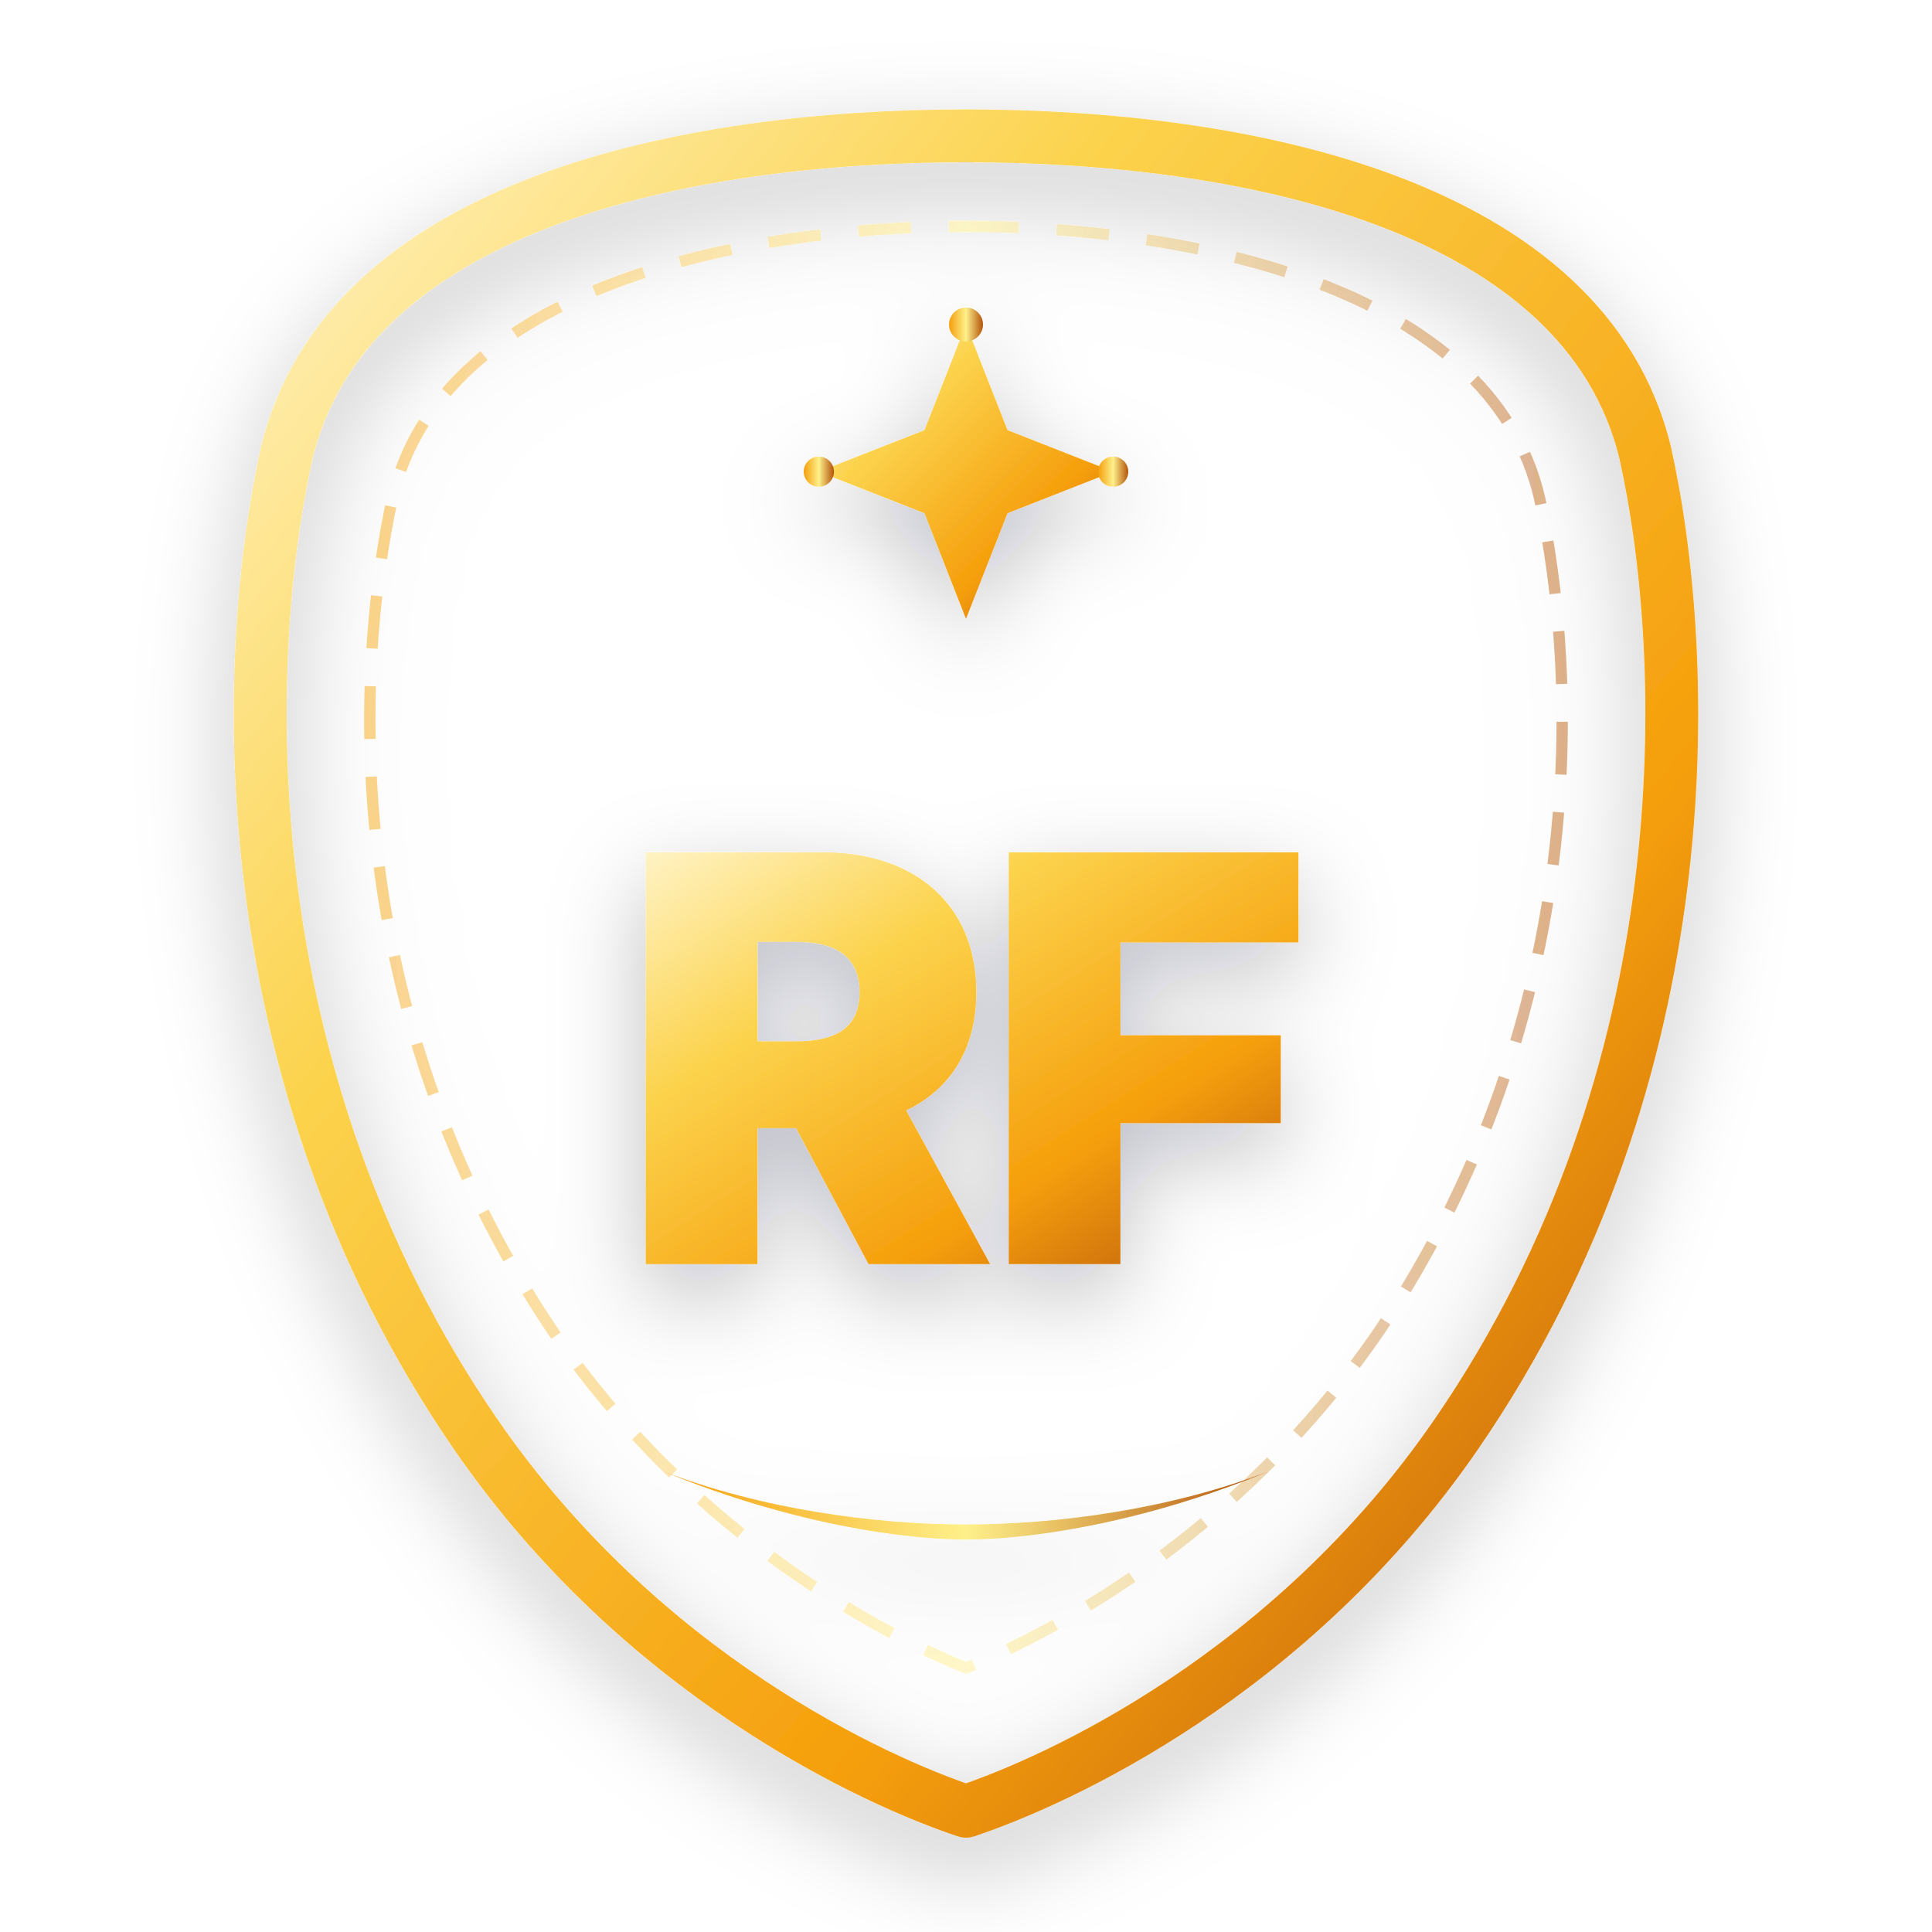
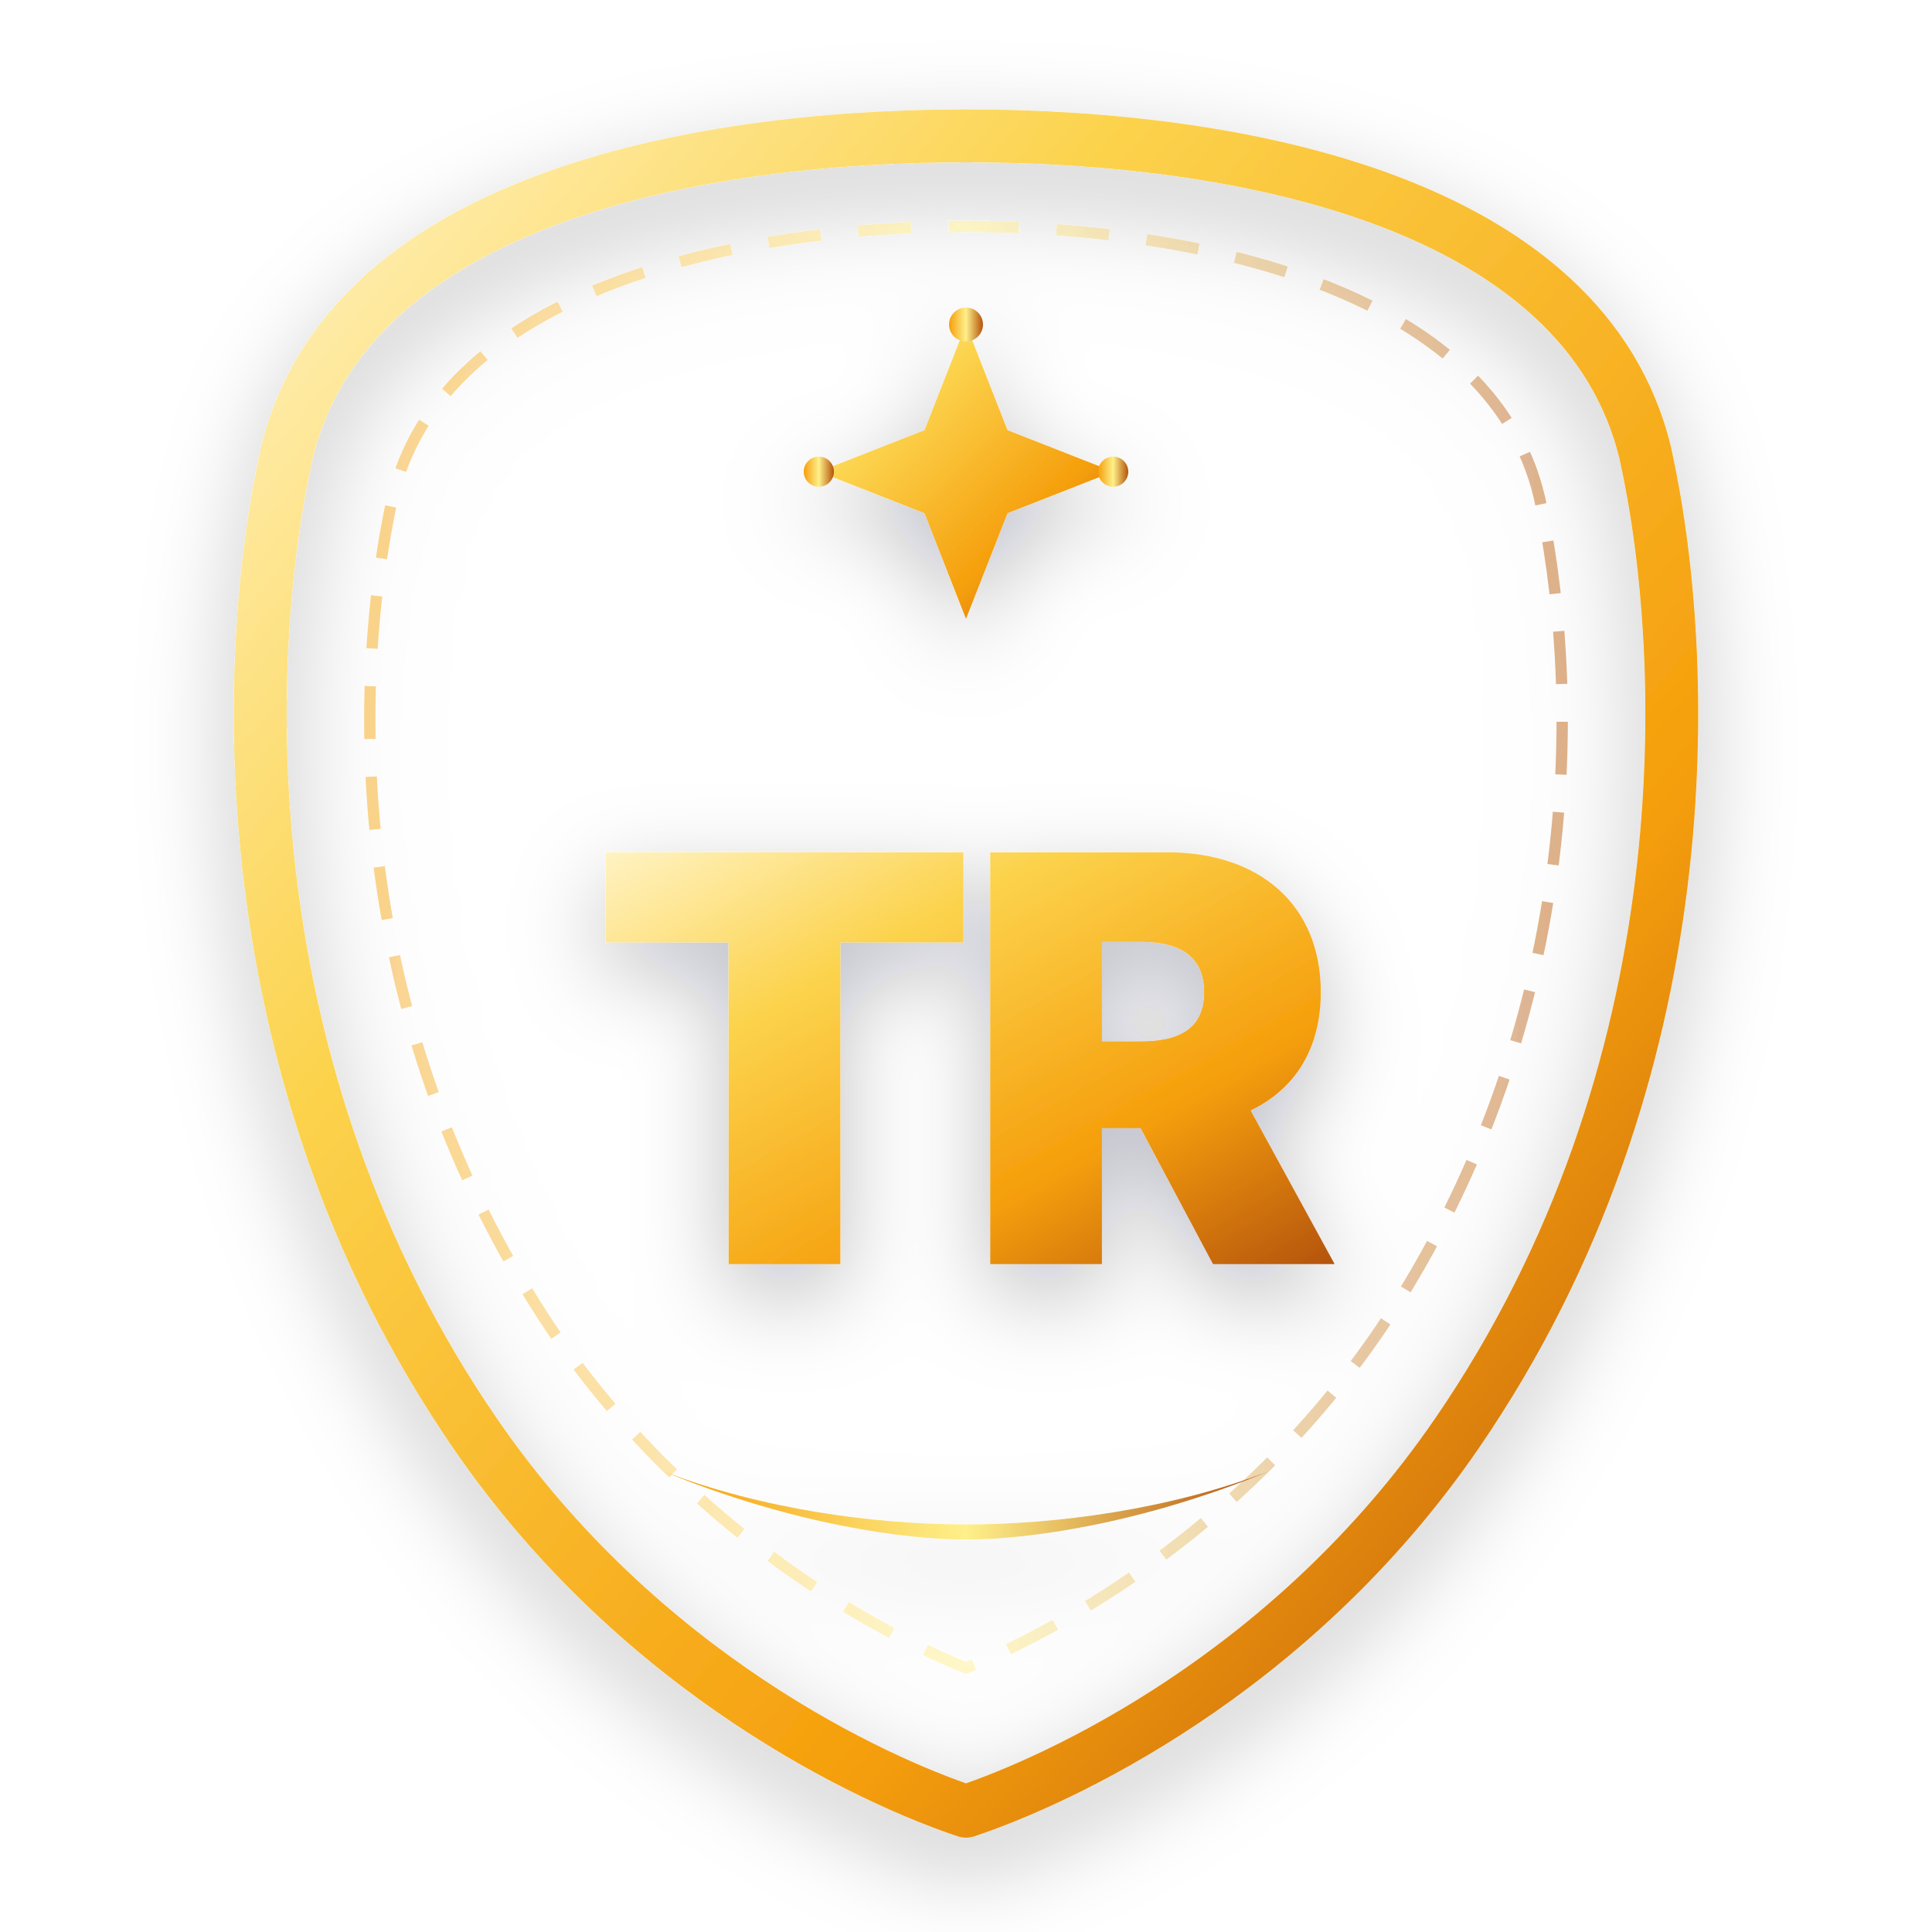
<svg xmlns="http://www.w3.org/2000/svg" viewBox="0 0 512 512" width="512" height="512" fill="none">
  <defs>
    <linearGradient id="brandGrad" x1="0%" y1="0%" x2="100%" y2="100%">
      <stop offset="0%" stop-color="#FFF3C4" />
      <stop offset="30%" stop-color="#FCD34D" />
      <stop offset="70%" stop-color="#F59E0B" />
      <stop offset="100%" stop-color="#B45309" />
    </linearGradient>
    <linearGradient id="accentGrad" x1="0%" y1="50%" x2="100%" y2="50%">
      <stop offset="0%" stop-color="#F59E0B" />
      <stop offset="50%" stop-color="#FEF08A" />
      <stop offset="100%" stop-color="#B45309" />
    </linearGradient>
    <filter id="softDepth" x="-15%" y="-15%" width="130%" height="130%">
      <feDropShadow dx="0" dy="8" stdDeviation="12" flood-color="#090D16" flood-opacity="0.25" />
    </filter>
  </defs>
  <g filter="url(#softDepth)">
    <path d="M256 36          C330 36, 420 54, 436 120          C448 174, 452 284, 386 380          C342 444, 280 472, 256 480          C232 472, 170 444, 126 380          C60 284, 64 174, 76 120          C92 54, 182 36, 256 36 Z" stroke="url(#brandGrad)" stroke-width="14" stroke-linecap="round" stroke-linejoin="round" fill="none" />
    <path d="M256 60          C315 60, 395 76, 408 132          C418 178, 422 268, 366 352          C328 408, 276 434, 256 442          C236 434, 184 408, 146 352          C90 268, 94 178, 104 132          C117 76, 197 60, 256 60 Z" stroke="url(#accentGrad)" stroke-width="3" stroke-dasharray="14 10" opacity="0.45" fill="none" />
    <path d="M256 86 L267 114 L295 125 L267 136 L256 164 L245 136 L217 125 L245 114 Z" fill="url(#brandGrad)" />
    <circle cx="217" cy="125" r="4" fill="url(#accentGrad)" />
    <circle cx="256" cy="86" r="4.5" fill="url(#accentGrad)" />
    <circle cx="295" cy="125" r="4" fill="url(#accentGrad)" />
-     <text x="256" y="335" text-anchor="middle" font-family="system-ui, -apple-system, BlinkMacSystemFont, 'Plus Jakarta Sans', 'Inter', 'Montserrat', sans-serif" font-size="150" font-weight="900" letter-spacing="-4" fill="url(#brandGrad)" style="text-transform: uppercase;">RF</text>
+     <text x="256" y="335" text-anchor="middle" font-family="system-ui, -apple-system, BlinkMacSystemFont, 'Plus Jakarta Sans', 'Inter', 'Montserrat', sans-serif" font-size="150" font-weight="900" letter-spacing="-4" fill="url(#brandGrad)" style="text-transform: uppercase;">TR</text>
    <path d="M176 390          C210 404, 240 408, 256 408          C272 408, 302 404, 336 390          C310 400, 280 404, 256 404          C232 404, 202 400, 176 390 Z" fill="url(#accentGrad)" />
  </g>
</svg>
